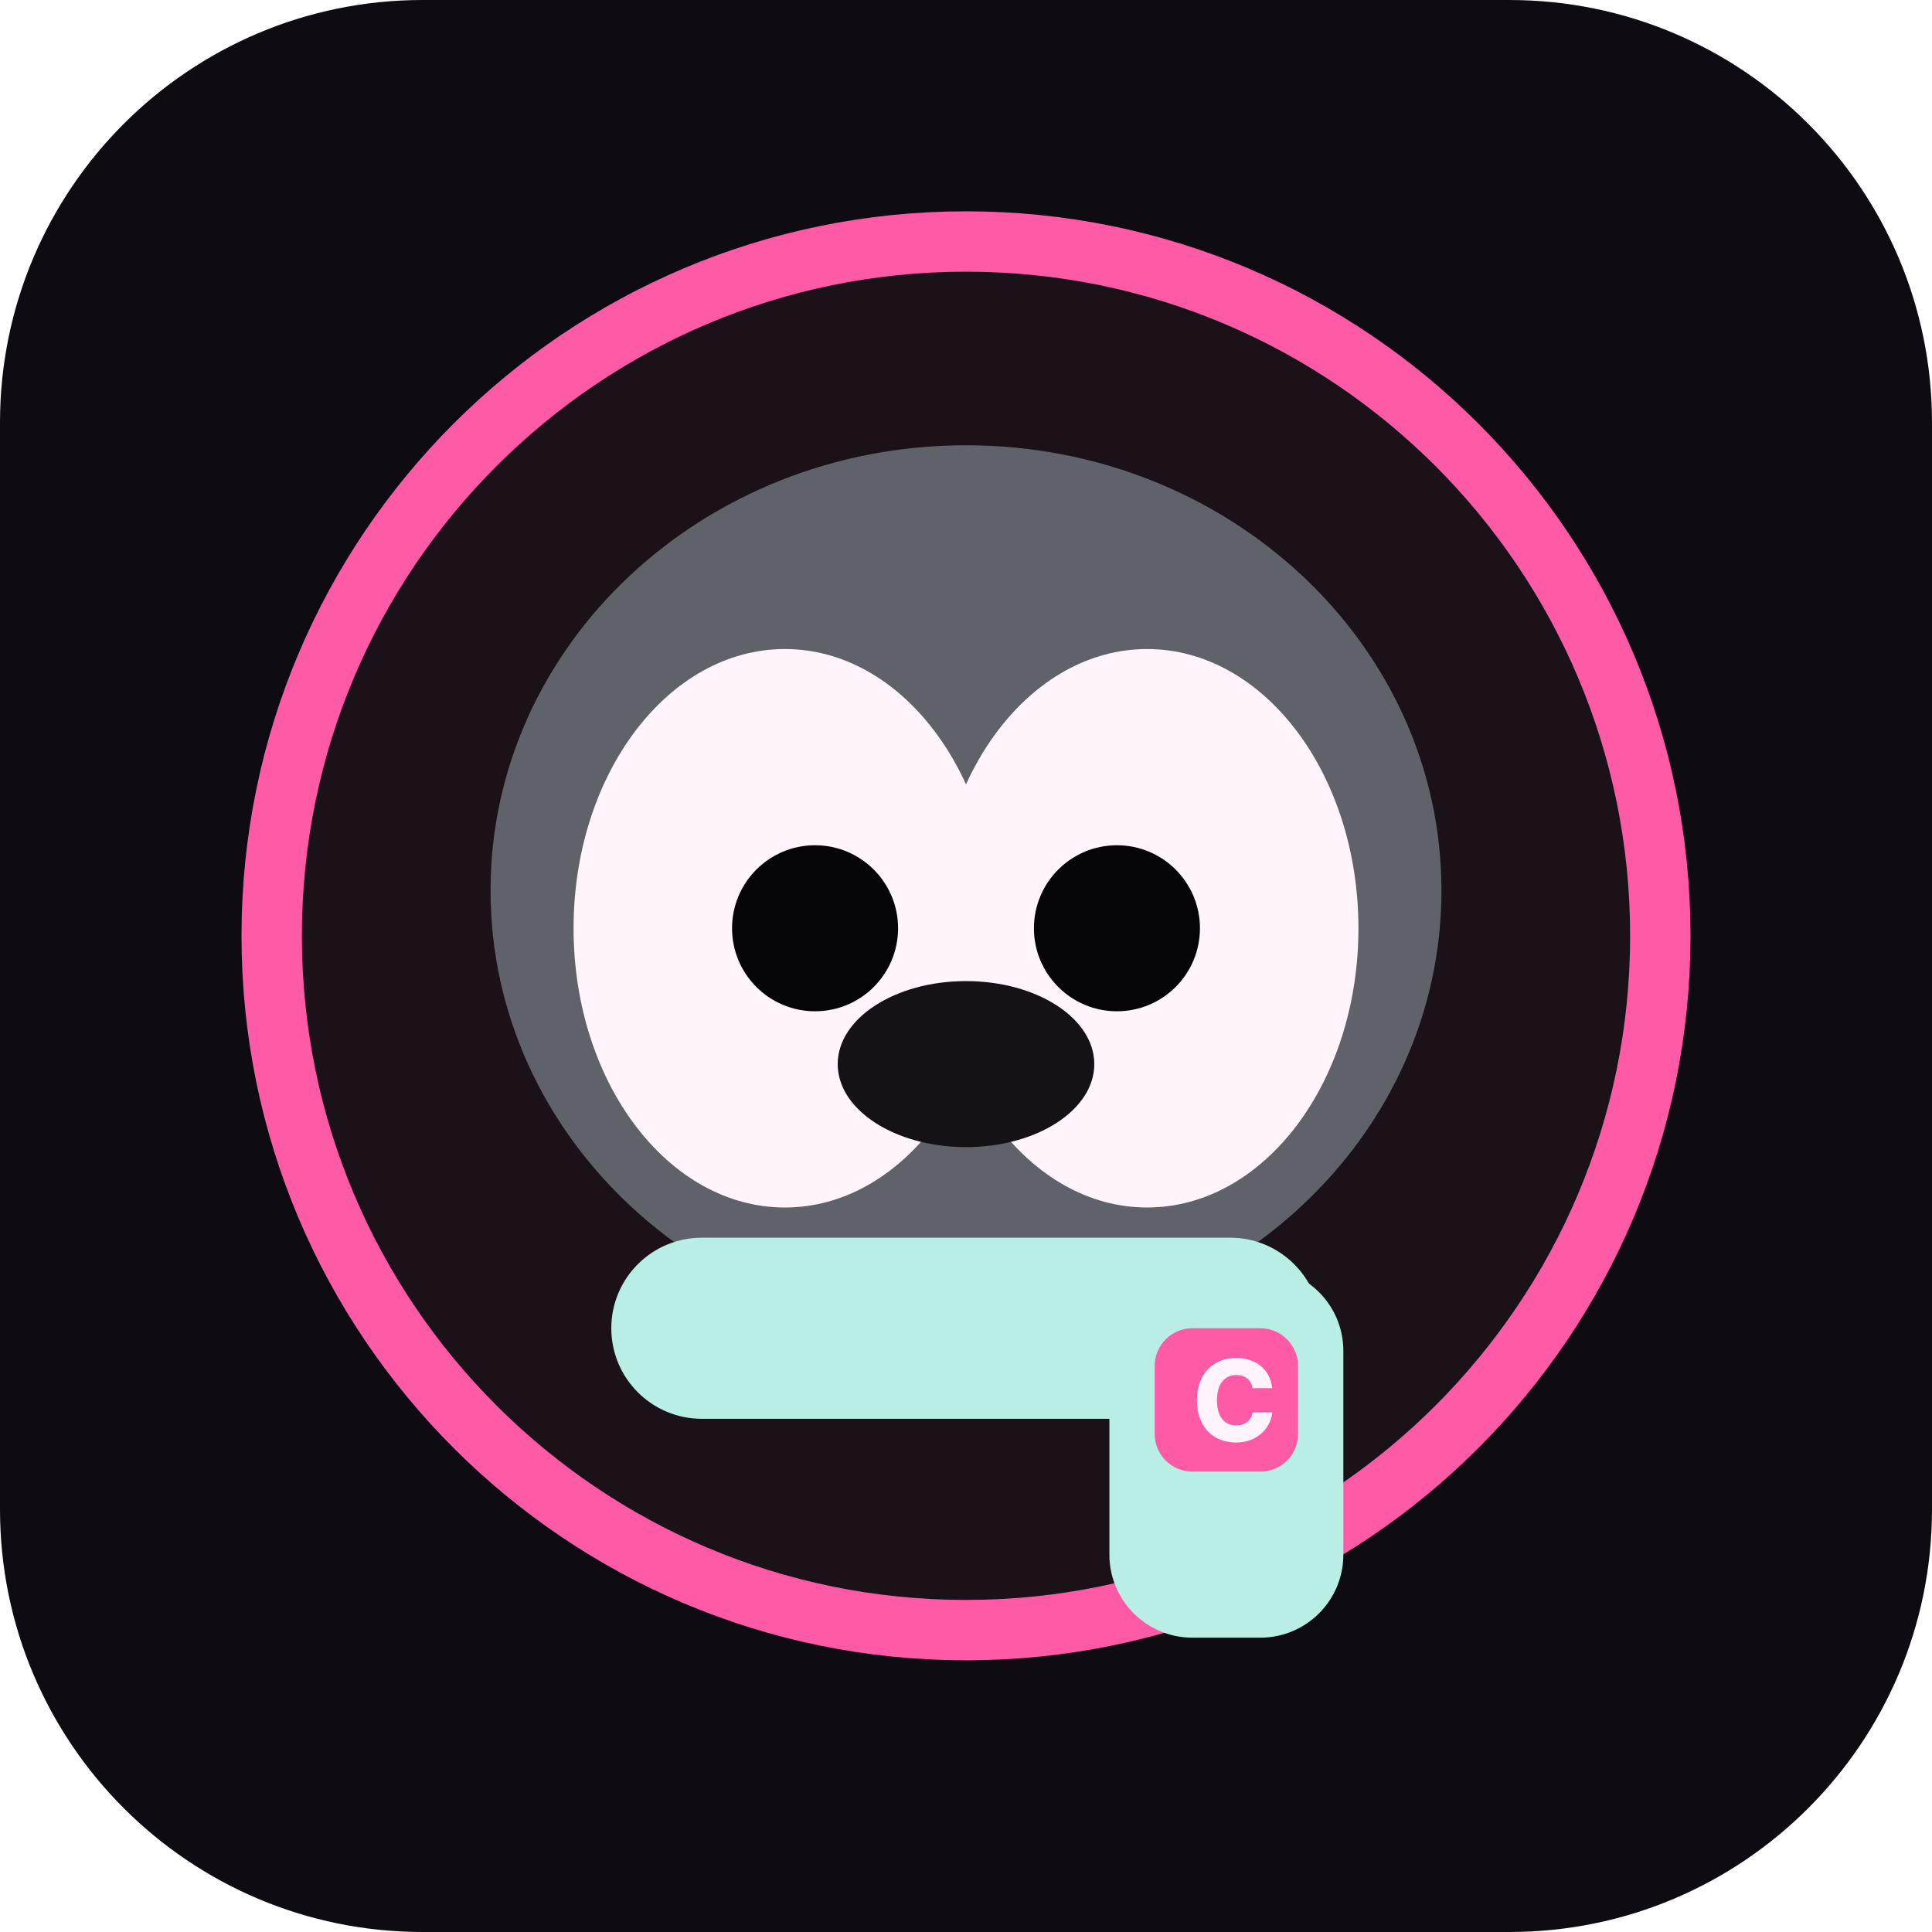
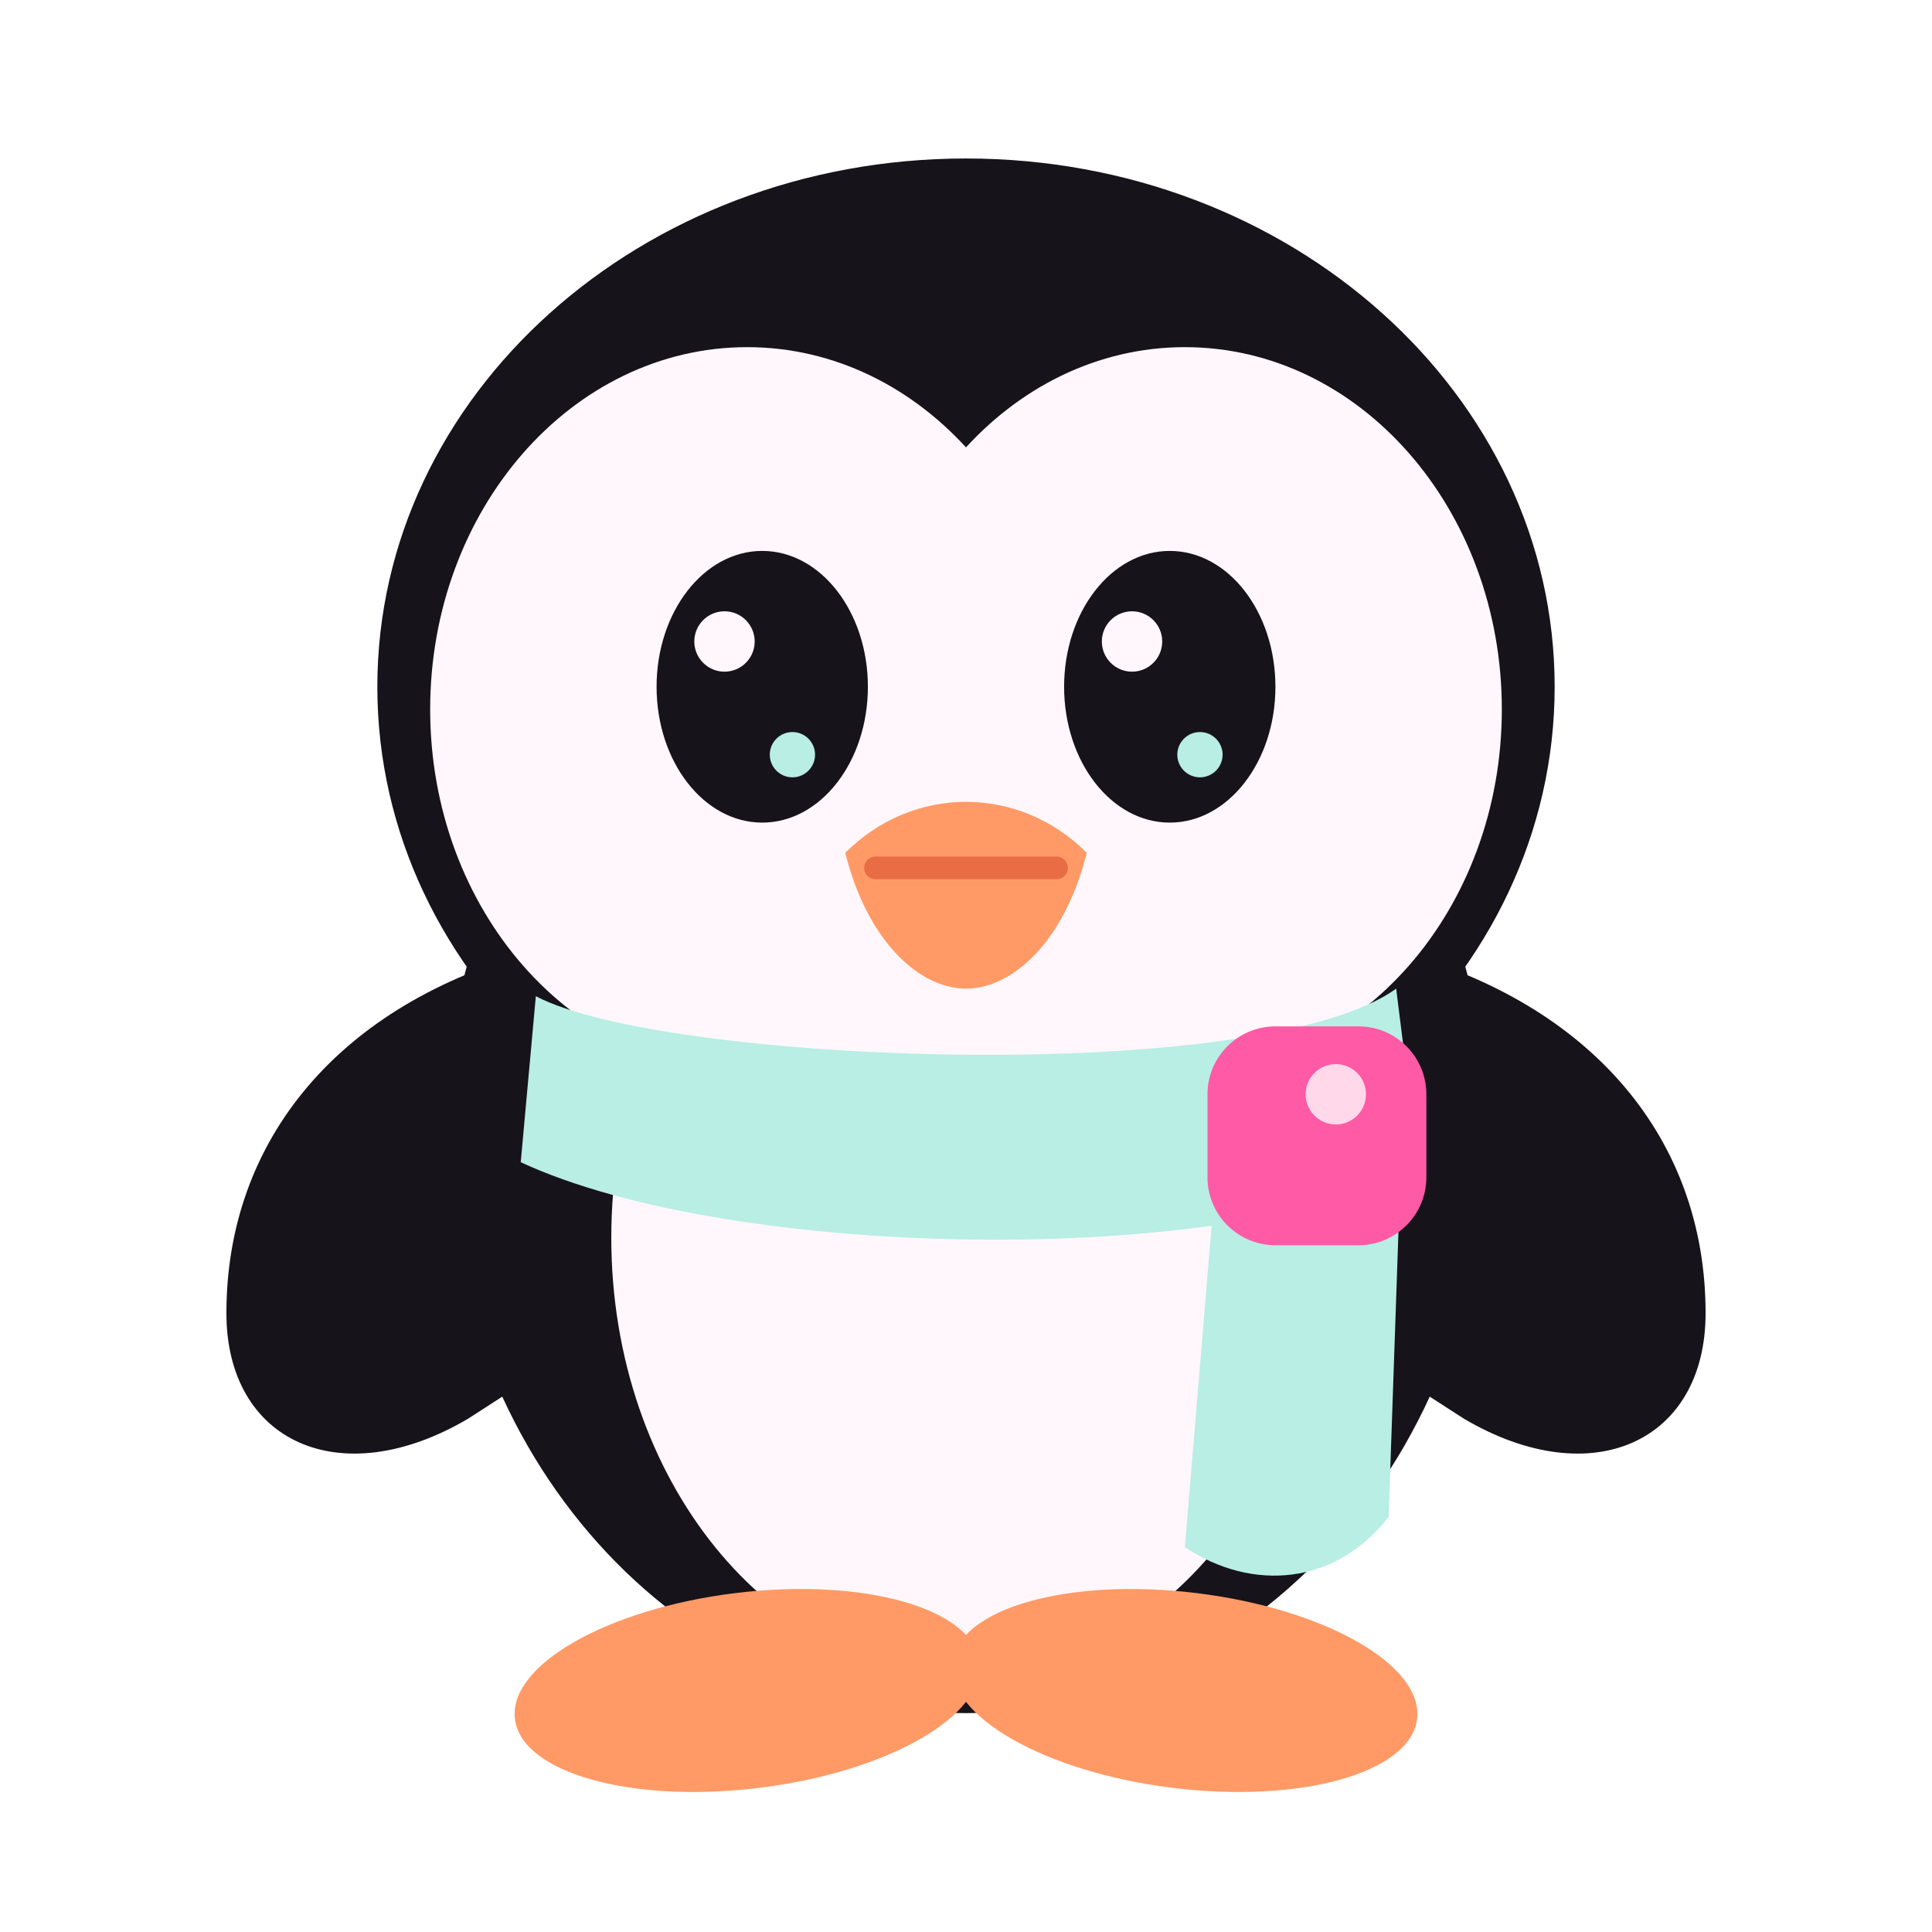
<svg xmlns="http://www.w3.org/2000/svg" width="256" height="256" viewBox="0 0 256 256" role="img" aria-labelledby="title desc">
-   <rect width="256" height="256" rx="56" fill="#0f0b12" />
-   <circle cx="128" cy="124" r="92" fill="#1b1219" stroke="#ff5aa5" stroke-width="8" />
-   <ellipse cx="128" cy="118" rx="63" ry="59" fill="#5f6268" />
-   <ellipse cx="104" cy="123" rx="28" ry="37" fill="#fff4fb" />
-   <ellipse cx="152" cy="123" rx="28" ry="37" fill="#fff4fb" />
-   <circle cx="108" cy="123" r="11" fill="#050507" />
-   <circle cx="148" cy="123" r="11" fill="#050507" />
-   <ellipse cx="128" cy="141" rx="17" ry="11" fill="#151217" />
-   <rect x="81" y="164" width="94" height="24" rx="12" fill="#b8eee4" />
-   <rect x="147" y="168" width="31" height="49" rx="11" fill="#b8eee4" />
-   <rect x="153" y="176" width="19" height="19" rx="5" fill="#ff5aa5" />
-   <text x="158" y="191" fill="#fff4fb" font-family="Inter, Arial, sans-serif" font-size="15" font-weight="800">C</text>
+   <path d="M71 126C45 133 30 151 30 174c0 17 15 24 32 14l31-20-22-42Z" fill="#17131a" />
+   <path d="M185 126c26 7 41 25 41 48 0 17-15 24-32 14l-31-20 22-42Z" fill="#17131a" />
+   <ellipse cx="128" cy="150" rx="69" ry="77" fill="#17131a" />
+   <ellipse cx="128" cy="91" rx="78" ry="70" fill="#17131a" />
+   <ellipse cx="99" cy="94" rx="42" ry="48" fill="#fff7fb" />
+   <ellipse cx="157" cy="94" rx="42" ry="48" fill="#fff7fb" />
+   <ellipse cx="128" cy="164" rx="47" ry="58" fill="#fff7fb" />
+   <ellipse cx="101" cy="91" rx="14" ry="18" fill="#17131a" />
+   <ellipse cx="155" cy="91" rx="14" ry="18" fill="#17131a" />
+   <circle cx="96" cy="85" r="4" fill="#fff7fb" />
+   <circle cx="150" cy="85" r="4" fill="#fff7fb" />
+   <circle cx="105" cy="100" r="3" fill="#b8eee4" />
+   <circle cx="159" cy="100" r="3" fill="#b8eee4" />
+   <path d="M112 113c9-9 23-9 32 0-3 12-10 18-16 18s-13-6-16-18Z" fill="#ff9a66" />
+   <path d="M116 115h24" stroke="#e86d45" stroke-width="3" stroke-linecap="round" />
+   <path d="M71 132c17 9 96 12 114-1l3 24c-26 13-91 12-119-1l2-22Z" fill="#b8eee4" />
+   <path d="M162 145c8 2 16 2 24-2l-2 58c-7 9-18 10-27 4l5-60Z" fill="#b8eee4" />
+   <rect x="160" y="136" width="29" height="29" rx="9" fill="#ff5aa5" />
+   <circle cx="177" cy="145" r="4" fill="#ffd8ea" />
+   <ellipse cx="99" cy="224" rx="31" ry="13" transform="rotate(-7 99 224)" fill="#ff9a66" />
+   <ellipse cx="157" cy="224" rx="31" ry="13" transform="rotate(7 157 224)" fill="#ff9a66" />
</svg>
